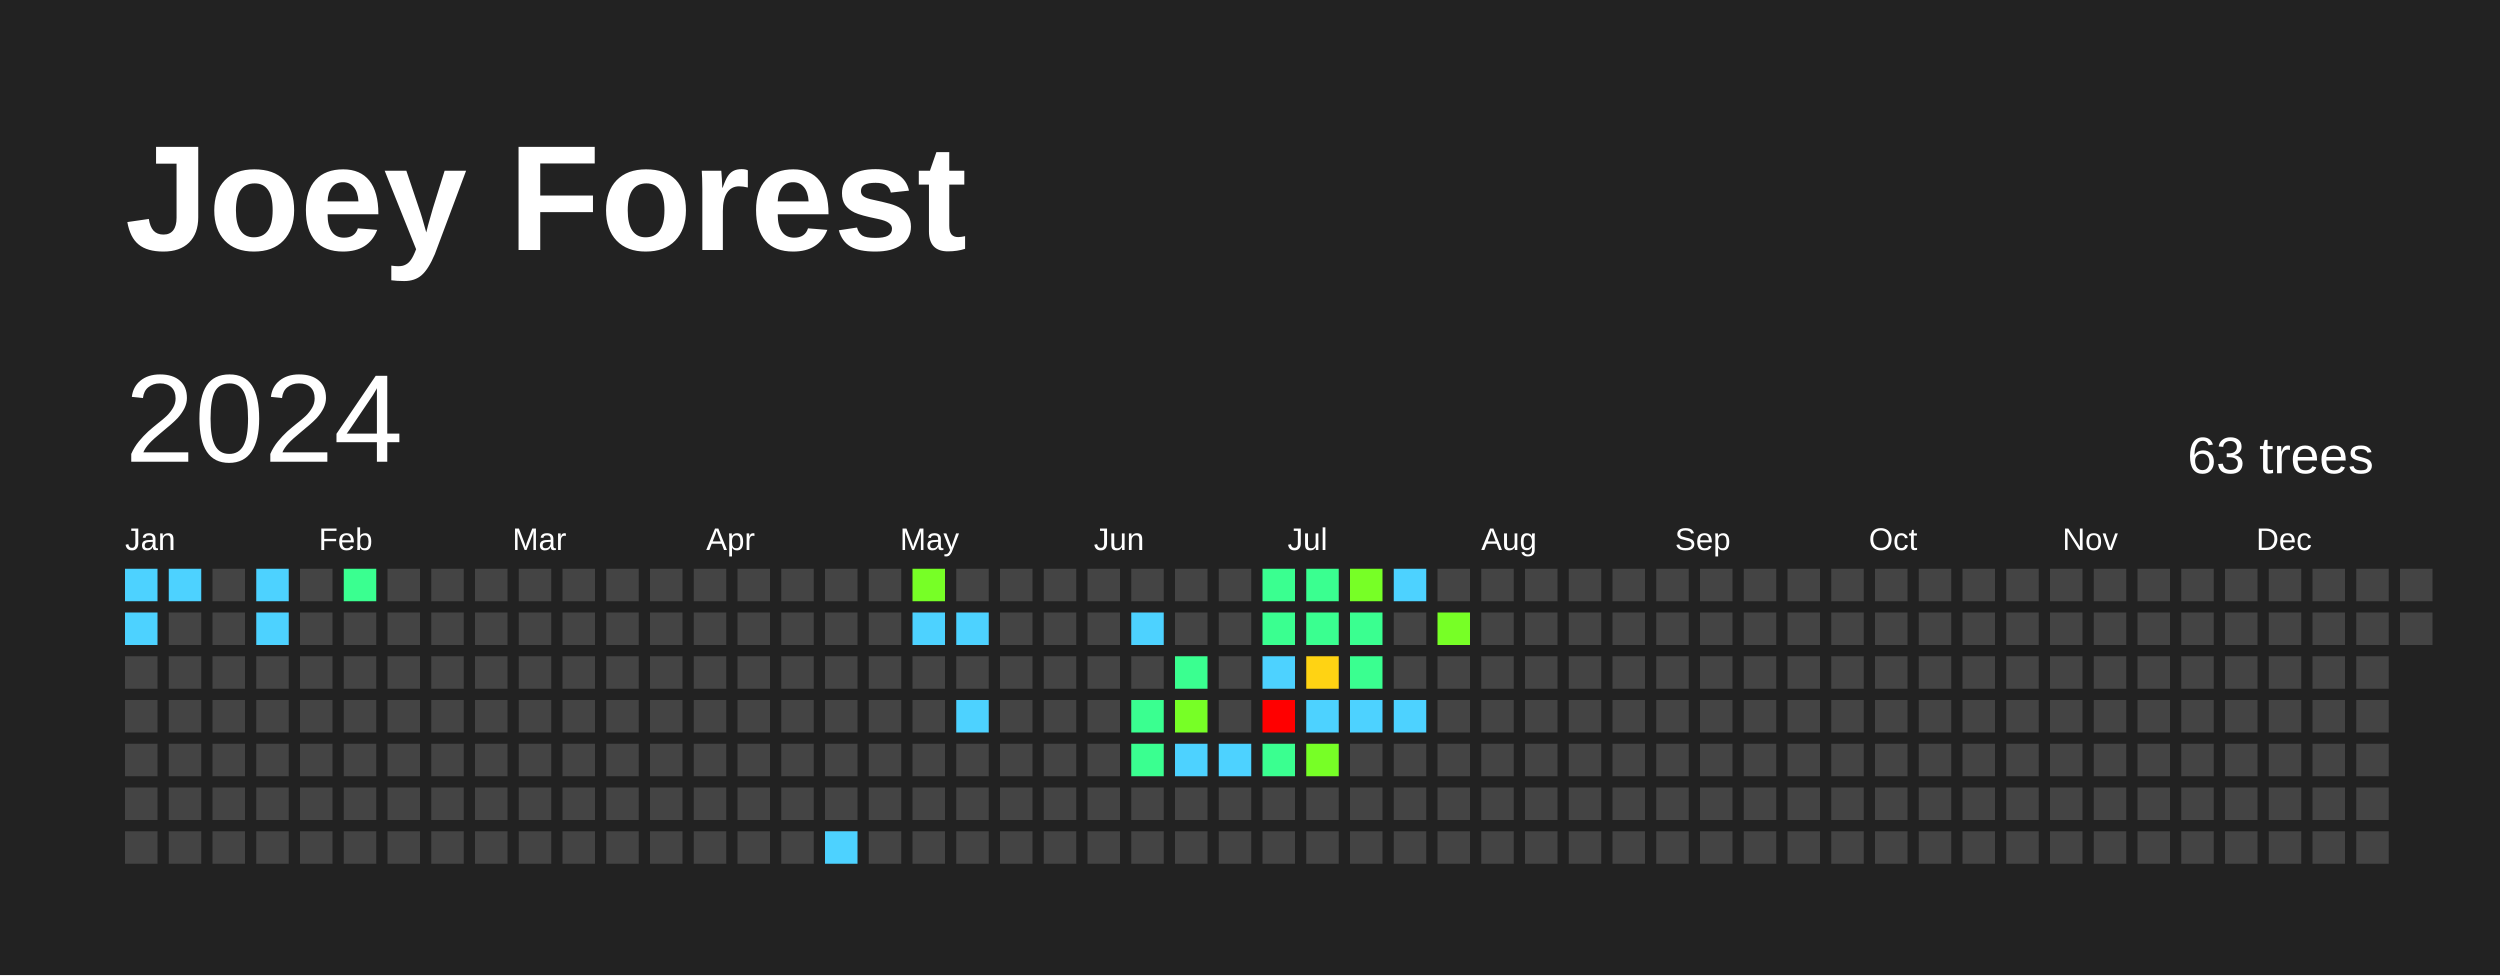
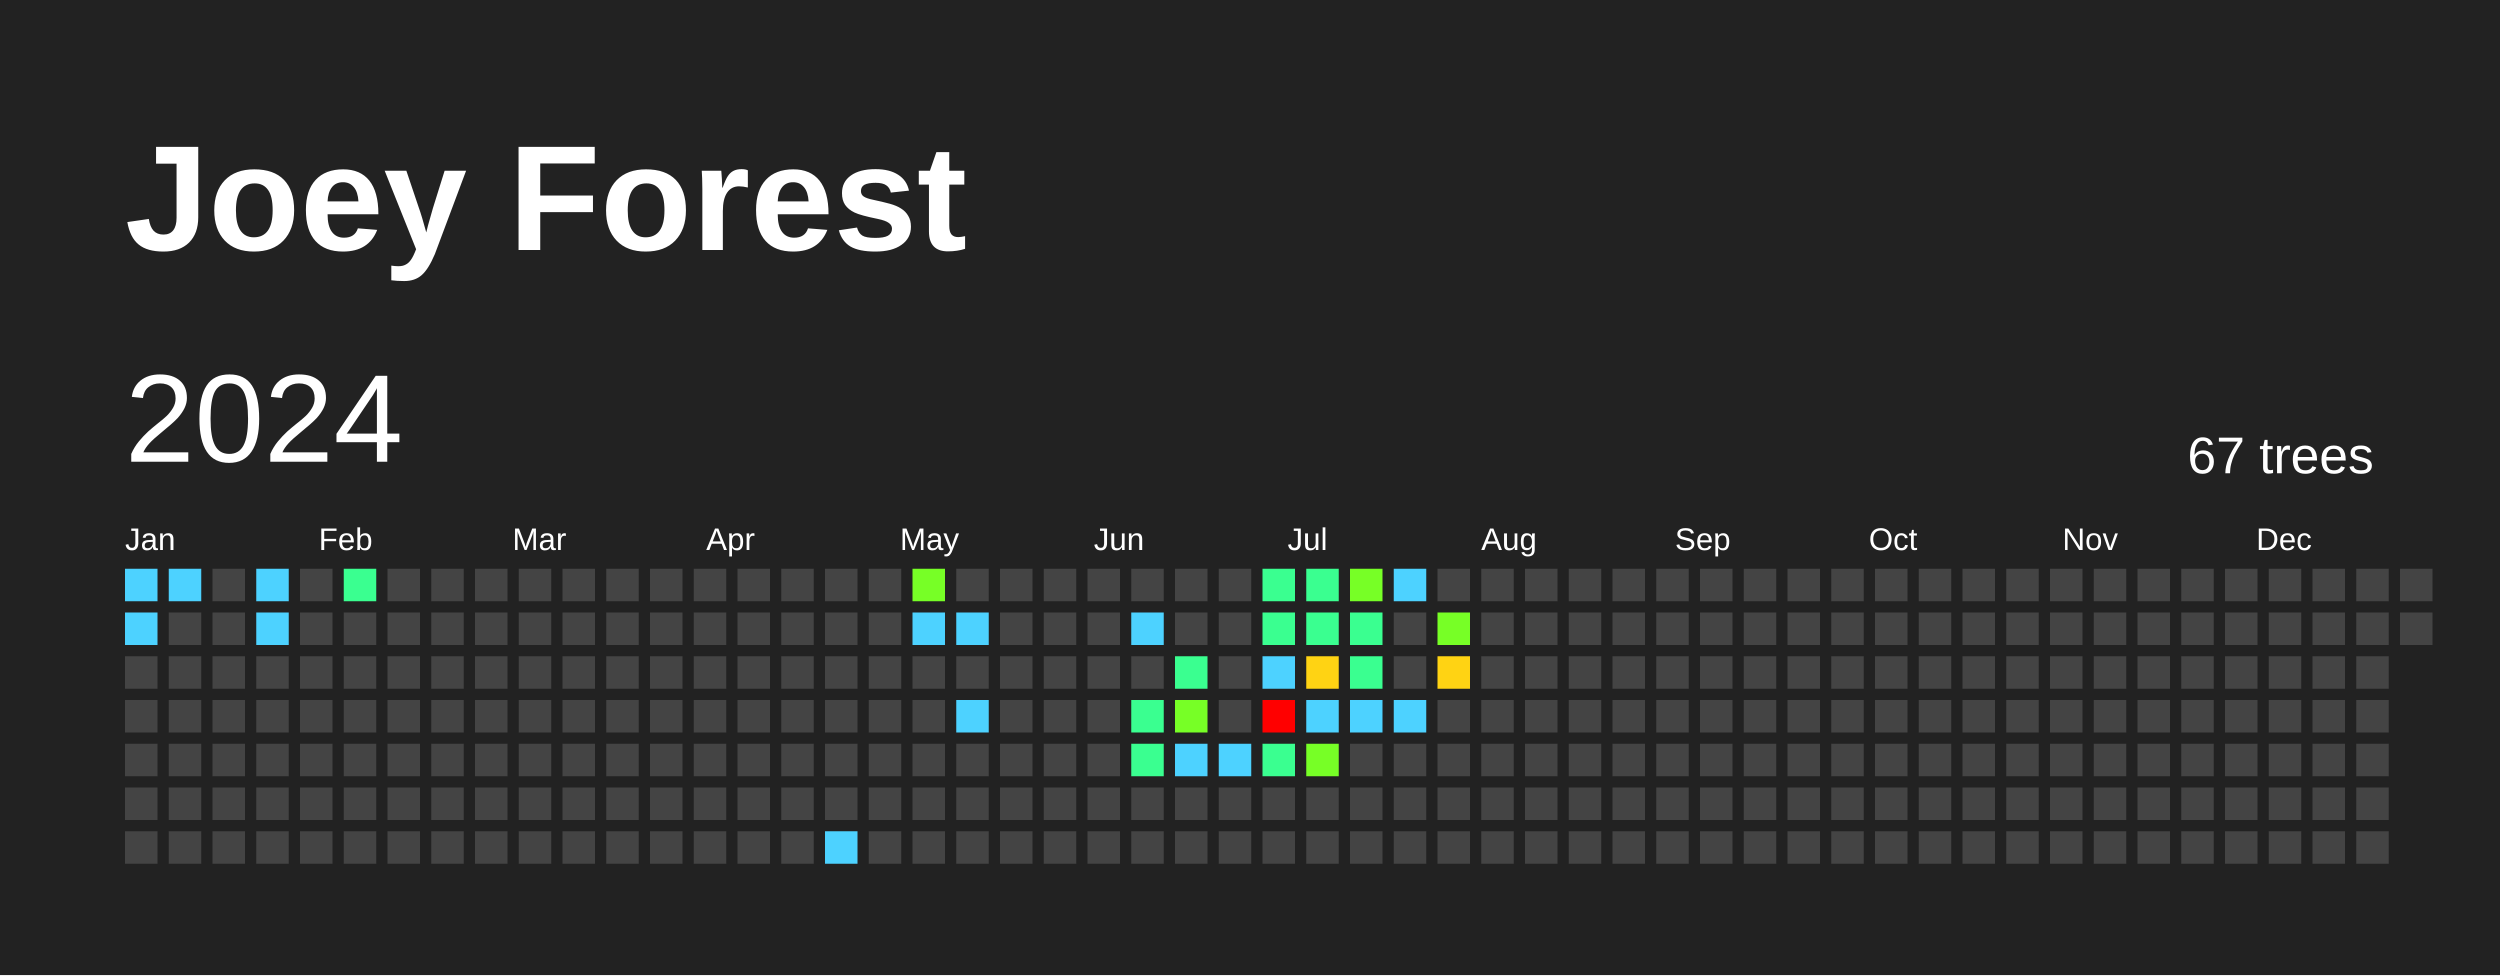
<svg xmlns="http://www.w3.org/2000/svg" baseProfile="full" height="78mm" version="1.1" viewBox="0,0,200,78" width="200mm">
  <defs />
  <rect fill="#222222" height="78" width="200" x="0" y="0" />
  <text fill="#FFFFFF" style="font-size:12px; font-family:Arial; font-weight:bold;" x="10" y="20">Joey Forest</text>
  <text dominant-baseline="hanging" fill="#FFFFFF" style="font-size:10.0px; font-family:Arial;" x="10" y="30">2024</text>
-   <text dominant-baseline="hanging" fill="#FFFFFF" style="font-size:4.125px; font-family:Arial;" x="175" y="35">63 trees</text>
+   <text dominant-baseline="hanging" fill="#FFFFFF" style="font-size:4.125px; font-family:Arial;" x="175" y="35">67 trees</text>
  <text fill="#FFFFFF" style="font-size:2.5px; font-family:Arial" x="10.0" y="44">Jan</text>
  <text fill="#FFFFFF" style="font-size:2.5px; font-family:Arial" x="25.5" y="44">Feb</text>
  <text fill="#FFFFFF" style="font-size:2.5px; font-family:Arial" x="41.0" y="44">Mar</text>
  <text fill="#FFFFFF" style="font-size:2.5px; font-family:Arial" x="56.5" y="44">Apr</text>
  <text fill="#FFFFFF" style="font-size:2.5px; font-family:Arial" x="72.0" y="44">May</text>
  <text fill="#FFFFFF" style="font-size:2.5px; font-family:Arial" x="87.5" y="44">Jun</text>
  <text fill="#FFFFFF" style="font-size:2.5px; font-family:Arial" x="103.0" y="44">Jul</text>
  <text fill="#FFFFFF" style="font-size:2.5px; font-family:Arial" x="118.5" y="44">Aug</text>
  <text fill="#FFFFFF" style="font-size:2.5px; font-family:Arial" x="134.0" y="44">Sep</text>
  <text fill="#FFFFFF" style="font-size:2.5px; font-family:Arial" x="149.5" y="44">Oct</text>
  <text fill="#FFFFFF" style="font-size:2.5px; font-family:Arial" x="165.0" y="44">Nov</text>
  <text fill="#FFFFFF" style="font-size:2.5px; font-family:Arial" x="180.5" y="44">Dec</text>
  <rect fill="#4dd2ff" height="2.6" width="2.6" x="10.0" y="45.5" />
  <rect fill="#4dd2ff" height="2.6" width="2.6" x="10.0" y="49.0" />
  <rect fill="#444444" height="2.6" width="2.6" x="10.0" y="52.5" />
  <rect fill="#444444" height="2.6" width="2.6" x="10.0" y="56.0" />
  <rect fill="#444444" height="2.6" width="2.6" x="10.0" y="59.5" />
  <rect fill="#444444" height="2.6" width="2.6" x="10.0" y="63.0" />
  <rect fill="#444444" height="2.6" width="2.6" x="10.0" y="66.5" />
  <rect fill="#4dd2ff" height="2.6" width="2.6" x="13.5" y="45.5" />
  <rect fill="#444444" height="2.6" width="2.6" x="13.5" y="49.0" />
  <rect fill="#444444" height="2.6" width="2.6" x="13.5" y="52.5" />
  <rect fill="#444444" height="2.6" width="2.6" x="13.5" y="56.0" />
  <rect fill="#444444" height="2.6" width="2.6" x="13.5" y="59.5" />
  <rect fill="#444444" height="2.6" width="2.6" x="13.5" y="63.0" />
  <rect fill="#444444" height="2.6" width="2.6" x="13.5" y="66.5" />
  <rect fill="#444444" height="2.6" width="2.6" x="17.0" y="45.5" />
  <rect fill="#444444" height="2.6" width="2.6" x="17.0" y="49.0" />
  <rect fill="#444444" height="2.6" width="2.6" x="17.0" y="52.5" />
  <rect fill="#444444" height="2.6" width="2.6" x="17.0" y="56.0" />
  <rect fill="#444444" height="2.6" width="2.6" x="17.0" y="59.5" />
  <rect fill="#444444" height="2.6" width="2.6" x="17.0" y="63.0" />
  <rect fill="#444444" height="2.6" width="2.6" x="17.0" y="66.5" />
  <rect fill="#4dd2ff" height="2.6" width="2.6" x="20.5" y="45.5" />
  <rect fill="#4dd2ff" height="2.6" width="2.6" x="20.5" y="49.0" />
  <rect fill="#444444" height="2.6" width="2.6" x="20.5" y="52.5" />
  <rect fill="#444444" height="2.6" width="2.6" x="20.5" y="56.0" />
  <rect fill="#444444" height="2.6" width="2.6" x="20.5" y="59.5" />
  <rect fill="#444444" height="2.6" width="2.6" x="20.5" y="63.0" />
  <rect fill="#444444" height="2.6" width="2.6" x="20.5" y="66.5" />
  <rect fill="#444444" height="2.6" width="2.6" x="24.0" y="45.5" />
  <rect fill="#444444" height="2.6" width="2.6" x="24.0" y="49.0" />
  <rect fill="#444444" height="2.6" width="2.6" x="24.0" y="52.5" />
  <rect fill="#444444" height="2.6" width="2.6" x="24.0" y="56.0" />
  <rect fill="#444444" height="2.6" width="2.6" x="24.0" y="59.5" />
  <rect fill="#444444" height="2.6" width="2.6" x="24.0" y="63.0" />
  <rect fill="#444444" height="2.6" width="2.6" x="24.0" y="66.5" />
  <rect fill="#3aff90" height="2.6" width="2.6" x="27.5" y="45.5" />
  <rect fill="#444444" height="2.6" width="2.6" x="27.5" y="49.0" />
  <rect fill="#444444" height="2.6" width="2.6" x="27.5" y="52.5" />
  <rect fill="#444444" height="2.6" width="2.6" x="27.5" y="56.0" />
  <rect fill="#444444" height="2.6" width="2.6" x="27.5" y="59.5" />
  <rect fill="#444444" height="2.6" width="2.6" x="27.5" y="63.0" />
  <rect fill="#444444" height="2.6" width="2.6" x="27.5" y="66.5" />
  <rect fill="#444444" height="2.6" width="2.6" x="31.0" y="45.5" />
  <rect fill="#444444" height="2.6" width="2.6" x="31.0" y="49.0" />
  <rect fill="#444444" height="2.6" width="2.6" x="31.0" y="52.5" />
  <rect fill="#444444" height="2.6" width="2.6" x="31.0" y="56.0" />
  <rect fill="#444444" height="2.6" width="2.6" x="31.0" y="59.5" />
  <rect fill="#444444" height="2.6" width="2.6" x="31.0" y="63.0" />
  <rect fill="#444444" height="2.6" width="2.6" x="31.0" y="66.5" />
  <rect fill="#444444" height="2.6" width="2.6" x="34.5" y="45.5" />
  <rect fill="#444444" height="2.6" width="2.6" x="34.5" y="49.0" />
  <rect fill="#444444" height="2.6" width="2.6" x="34.5" y="52.5" />
  <rect fill="#444444" height="2.6" width="2.6" x="34.5" y="56.0" />
  <rect fill="#444444" height="2.6" width="2.6" x="34.5" y="59.5" />
  <rect fill="#444444" height="2.6" width="2.6" x="34.5" y="63.0" />
  <rect fill="#444444" height="2.6" width="2.6" x="34.5" y="66.5" />
  <rect fill="#444444" height="2.6" width="2.6" x="38.0" y="45.5" />
  <rect fill="#444444" height="2.6" width="2.6" x="38.0" y="49.0" />
  <rect fill="#444444" height="2.6" width="2.6" x="38.0" y="52.5" />
  <rect fill="#444444" height="2.6" width="2.6" x="38.0" y="56.0" />
  <rect fill="#444444" height="2.6" width="2.6" x="38.0" y="59.5" />
  <rect fill="#444444" height="2.6" width="2.6" x="38.0" y="63.0" />
  <rect fill="#444444" height="2.6" width="2.6" x="38.0" y="66.5" />
  <rect fill="#444444" height="2.6" width="2.6" x="41.5" y="45.5" />
  <rect fill="#444444" height="2.6" width="2.6" x="41.5" y="49.0" />
  <rect fill="#444444" height="2.6" width="2.6" x="41.5" y="52.5" />
  <rect fill="#444444" height="2.6" width="2.6" x="41.5" y="56.0" />
  <rect fill="#444444" height="2.6" width="2.6" x="41.5" y="59.5" />
  <rect fill="#444444" height="2.6" width="2.6" x="41.5" y="63.0" />
  <rect fill="#444444" height="2.6" width="2.6" x="41.5" y="66.5" />
  <rect fill="#444444" height="2.6" width="2.6" x="45.0" y="45.5" />
  <rect fill="#444444" height="2.6" width="2.6" x="45.0" y="49.0" />
  <rect fill="#444444" height="2.6" width="2.6" x="45.0" y="52.5" />
  <rect fill="#444444" height="2.6" width="2.6" x="45.0" y="56.0" />
  <rect fill="#444444" height="2.6" width="2.6" x="45.0" y="59.5" />
  <rect fill="#444444" height="2.6" width="2.6" x="45.0" y="63.0" />
  <rect fill="#444444" height="2.6" width="2.6" x="45.0" y="66.5" />
  <rect fill="#444444" height="2.6" width="2.6" x="48.5" y="45.5" />
  <rect fill="#444444" height="2.6" width="2.6" x="48.5" y="49.0" />
  <rect fill="#444444" height="2.6" width="2.6" x="48.5" y="52.5" />
  <rect fill="#444444" height="2.6" width="2.6" x="48.5" y="56.0" />
  <rect fill="#444444" height="2.6" width="2.6" x="48.5" y="59.5" />
  <rect fill="#444444" height="2.6" width="2.6" x="48.5" y="63.0" />
  <rect fill="#444444" height="2.6" width="2.6" x="48.5" y="66.5" />
  <rect fill="#444444" height="2.6" width="2.6" x="52.0" y="45.5" />
  <rect fill="#444444" height="2.6" width="2.6" x="52.0" y="49.0" />
  <rect fill="#444444" height="2.6" width="2.6" x="52.0" y="52.5" />
  <rect fill="#444444" height="2.6" width="2.6" x="52.0" y="56.0" />
  <rect fill="#444444" height="2.6" width="2.6" x="52.0" y="59.5" />
  <rect fill="#444444" height="2.6" width="2.6" x="52.0" y="63.0" />
  <rect fill="#444444" height="2.6" width="2.6" x="52.0" y="66.5" />
  <rect fill="#444444" height="2.6" width="2.6" x="55.5" y="45.5" />
  <rect fill="#444444" height="2.6" width="2.6" x="55.5" y="49.0" />
  <rect fill="#444444" height="2.6" width="2.6" x="55.5" y="52.5" />
  <rect fill="#444444" height="2.6" width="2.6" x="55.5" y="56.0" />
  <rect fill="#444444" height="2.6" width="2.6" x="55.5" y="59.5" />
  <rect fill="#444444" height="2.6" width="2.6" x="55.5" y="63.0" />
  <rect fill="#444444" height="2.6" width="2.6" x="55.5" y="66.5" />
  <rect fill="#444444" height="2.6" width="2.6" x="59.0" y="45.5" />
  <rect fill="#444444" height="2.6" width="2.6" x="59.0" y="49.0" />
  <rect fill="#444444" height="2.6" width="2.6" x="59.0" y="52.5" />
  <rect fill="#444444" height="2.6" width="2.6" x="59.0" y="56.0" />
  <rect fill="#444444" height="2.6" width="2.6" x="59.0" y="59.5" />
  <rect fill="#444444" height="2.6" width="2.6" x="59.0" y="63.0" />
  <rect fill="#444444" height="2.6" width="2.6" x="59.0" y="66.5" />
  <rect fill="#444444" height="2.6" width="2.6" x="62.5" y="45.5" />
  <rect fill="#444444" height="2.6" width="2.6" x="62.5" y="49.0" />
  <rect fill="#444444" height="2.6" width="2.6" x="62.5" y="52.5" />
  <rect fill="#444444" height="2.6" width="2.6" x="62.5" y="56.0" />
  <rect fill="#444444" height="2.6" width="2.6" x="62.5" y="59.5" />
  <rect fill="#444444" height="2.6" width="2.6" x="62.5" y="63.0" />
  <rect fill="#444444" height="2.6" width="2.6" x="62.5" y="66.5" />
  <rect fill="#444444" height="2.6" width="2.6" x="66.0" y="45.5" />
  <rect fill="#444444" height="2.6" width="2.6" x="66.0" y="49.0" />
  <rect fill="#444444" height="2.6" width="2.6" x="66.0" y="52.5" />
  <rect fill="#444444" height="2.6" width="2.6" x="66.0" y="56.0" />
  <rect fill="#444444" height="2.6" width="2.6" x="66.0" y="59.5" />
  <rect fill="#444444" height="2.6" width="2.6" x="66.0" y="63.0" />
  <rect fill="#4dd2ff" height="2.6" width="2.6" x="66.0" y="66.5" />
  <rect fill="#444444" height="2.6" width="2.6" x="69.5" y="45.5" />
  <rect fill="#444444" height="2.6" width="2.6" x="69.5" y="49.0" />
  <rect fill="#444444" height="2.6" width="2.6" x="69.5" y="52.5" />
  <rect fill="#444444" height="2.6" width="2.6" x="69.5" y="56.0" />
  <rect fill="#444444" height="2.6" width="2.6" x="69.5" y="59.5" />
  <rect fill="#444444" height="2.6" width="2.6" x="69.5" y="63.0" />
  <rect fill="#444444" height="2.6" width="2.6" x="69.5" y="66.5" />
  <rect fill="#77ff26" height="2.6" width="2.6" x="73.0" y="45.5" />
  <rect fill="#4dd2ff" height="2.6" width="2.6" x="73.0" y="49.0" />
  <rect fill="#444444" height="2.6" width="2.6" x="73.0" y="52.5" />
  <rect fill="#444444" height="2.6" width="2.6" x="73.0" y="56.0" />
  <rect fill="#444444" height="2.6" width="2.6" x="73.0" y="59.5" />
  <rect fill="#444444" height="2.6" width="2.6" x="73.0" y="63.0" />
  <rect fill="#444444" height="2.6" width="2.6" x="73.0" y="66.5" />
  <rect fill="#444444" height="2.6" width="2.6" x="76.5" y="45.5" />
  <rect fill="#4dd2ff" height="2.6" width="2.6" x="76.5" y="49.0" />
  <rect fill="#444444" height="2.6" width="2.6" x="76.5" y="52.5" />
  <rect fill="#4dd2ff" height="2.6" width="2.6" x="76.5" y="56.0" />
  <rect fill="#444444" height="2.6" width="2.6" x="76.5" y="59.5" />
  <rect fill="#444444" height="2.6" width="2.6" x="76.5" y="63.0" />
  <rect fill="#444444" height="2.6" width="2.6" x="76.5" y="66.5" />
  <rect fill="#444444" height="2.6" width="2.6" x="80.0" y="45.5" />
  <rect fill="#444444" height="2.6" width="2.6" x="80.0" y="49.0" />
  <rect fill="#444444" height="2.6" width="2.6" x="80.0" y="52.5" />
  <rect fill="#444444" height="2.6" width="2.6" x="80.0" y="56.0" />
  <rect fill="#444444" height="2.6" width="2.6" x="80.0" y="59.5" />
  <rect fill="#444444" height="2.6" width="2.6" x="80.0" y="63.0" />
  <rect fill="#444444" height="2.6" width="2.6" x="80.0" y="66.5" />
  <rect fill="#444444" height="2.6" width="2.6" x="83.5" y="45.5" />
  <rect fill="#444444" height="2.6" width="2.6" x="83.5" y="49.0" />
  <rect fill="#444444" height="2.6" width="2.6" x="83.5" y="52.5" />
  <rect fill="#444444" height="2.6" width="2.6" x="83.5" y="56.0" />
  <rect fill="#444444" height="2.6" width="2.6" x="83.5" y="59.5" />
  <rect fill="#444444" height="2.6" width="2.6" x="83.5" y="63.0" />
  <rect fill="#444444" height="2.6" width="2.6" x="83.5" y="66.5" />
  <rect fill="#444444" height="2.6" width="2.6" x="87.0" y="45.5" />
  <rect fill="#444444" height="2.6" width="2.6" x="87.0" y="49.0" />
  <rect fill="#444444" height="2.6" width="2.6" x="87.0" y="52.5" />
  <rect fill="#444444" height="2.6" width="2.6" x="87.0" y="56.0" />
  <rect fill="#444444" height="2.6" width="2.6" x="87.0" y="59.5" />
  <rect fill="#444444" height="2.6" width="2.6" x="87.0" y="63.0" />
  <rect fill="#444444" height="2.6" width="2.6" x="87.0" y="66.5" />
  <rect fill="#444444" height="2.6" width="2.6" x="90.5" y="45.5" />
  <rect fill="#4dd2ff" height="2.6" width="2.6" x="90.5" y="49.0" />
  <rect fill="#444444" height="2.6" width="2.6" x="90.5" y="52.5" />
  <rect fill="#3aff90" height="2.6" width="2.6" x="90.5" y="56.0" />
  <rect fill="#3aff90" height="2.6" width="2.6" x="90.5" y="59.5" />
  <rect fill="#444444" height="2.6" width="2.6" x="90.5" y="63.0" />
  <rect fill="#444444" height="2.6" width="2.6" x="90.5" y="66.5" />
  <rect fill="#444444" height="2.6" width="2.6" x="94.0" y="45.5" />
  <rect fill="#444444" height="2.6" width="2.6" x="94.0" y="49.0" />
  <rect fill="#3aff90" height="2.6" width="2.6" x="94.0" y="52.5" />
  <rect fill="#77ff26" height="2.6" width="2.6" x="94.0" y="56.0" />
  <rect fill="#4dd2ff" height="2.6" width="2.6" x="94.0" y="59.5" />
  <rect fill="#444444" height="2.6" width="2.6" x="94.0" y="63.0" />
  <rect fill="#444444" height="2.6" width="2.6" x="94.0" y="66.5" />
  <rect fill="#444444" height="2.6" width="2.6" x="97.5" y="45.5" />
  <rect fill="#444444" height="2.6" width="2.6" x="97.5" y="49.0" />
  <rect fill="#444444" height="2.6" width="2.6" x="97.5" y="52.5" />
  <rect fill="#444444" height="2.6" width="2.6" x="97.5" y="56.0" />
  <rect fill="#4dd2ff" height="2.6" width="2.6" x="97.5" y="59.5" />
  <rect fill="#444444" height="2.6" width="2.6" x="97.5" y="63.0" />
  <rect fill="#444444" height="2.6" width="2.6" x="97.5" y="66.5" />
  <rect fill="#3aff90" height="2.6" width="2.6" x="101.0" y="45.5" />
  <rect fill="#3aff90" height="2.6" width="2.6" x="101.0" y="49.0" />
  <rect fill="#4dd2ff" height="2.6" width="2.6" x="101.0" y="52.5" />
  <rect fill="red" height="2.6" width="2.6" x="101.0" y="56.0" />
  <rect fill="#3aff90" height="2.6" width="2.6" x="101.0" y="59.5" />
  <rect fill="#444444" height="2.6" width="2.6" x="101.0" y="63.0" />
  <rect fill="#444444" height="2.6" width="2.6" x="101.0" y="66.5" />
  <rect fill="#3aff90" height="2.6" width="2.6" x="104.5" y="45.5" />
  <rect fill="#3aff90" height="2.6" width="2.6" x="104.5" y="49.0" />
  <rect fill="#ffd313" height="2.6" width="2.6" x="104.5" y="52.5" />
  <rect fill="#4dd2ff" height="2.6" width="2.6" x="104.5" y="56.0" />
  <rect fill="#77ff26" height="2.6" width="2.6" x="104.5" y="59.5" />
  <rect fill="#444444" height="2.6" width="2.6" x="104.5" y="63.0" />
  <rect fill="#444444" height="2.6" width="2.6" x="104.5" y="66.5" />
  <rect fill="#77ff26" height="2.6" width="2.6" x="108.0" y="45.5" />
  <rect fill="#3aff90" height="2.6" width="2.6" x="108.0" y="49.0" />
  <rect fill="#3aff90" height="2.6" width="2.6" x="108.0" y="52.5" />
  <rect fill="#4dd2ff" height="2.6" width="2.6" x="108.0" y="56.0" />
  <rect fill="#444444" height="2.6" width="2.6" x="108.0" y="59.5" />
  <rect fill="#444444" height="2.6" width="2.6" x="108.0" y="63.0" />
  <rect fill="#444444" height="2.6" width="2.6" x="108.0" y="66.5" />
  <rect fill="#4dd2ff" height="2.6" width="2.6" x="111.5" y="45.5" />
  <rect fill="#444444" height="2.6" width="2.6" x="111.5" y="49.0" />
  <rect fill="#444444" height="2.6" width="2.6" x="111.5" y="52.5" />
  <rect fill="#4dd2ff" height="2.6" width="2.6" x="111.5" y="56.0" />
  <rect fill="#444444" height="2.6" width="2.6" x="111.5" y="59.5" />
  <rect fill="#444444" height="2.6" width="2.6" x="111.5" y="63.0" />
  <rect fill="#444444" height="2.6" width="2.6" x="111.5" y="66.5" />
  <rect fill="#444444" height="2.6" width="2.6" x="115.0" y="45.5" />
  <rect fill="#77ff26" height="2.6" width="2.6" x="115.0" y="49.0" />
-   <rect fill="#444444" height="2.6" width="2.6" x="115.0" y="52.5" />
+   <rect fill="#ffd313" height="2.6" width="2.6" x="115.0" y="52.5" />
  <rect fill="#444444" height="2.6" width="2.6" x="115.0" y="56.0" />
  <rect fill="#444444" height="2.6" width="2.6" x="115.0" y="59.5" />
  <rect fill="#444444" height="2.6" width="2.6" x="115.0" y="63.0" />
  <rect fill="#444444" height="2.6" width="2.6" x="115.0" y="66.5" />
  <rect fill="#444444" height="2.6" width="2.6" x="118.5" y="45.5" />
  <rect fill="#444444" height="2.6" width="2.6" x="118.5" y="49.0" />
  <rect fill="#444444" height="2.6" width="2.6" x="118.5" y="52.5" />
  <rect fill="#444444" height="2.6" width="2.6" x="118.5" y="56.0" />
  <rect fill="#444444" height="2.6" width="2.6" x="118.5" y="59.5" />
  <rect fill="#444444" height="2.6" width="2.6" x="118.5" y="63.0" />
  <rect fill="#444444" height="2.6" width="2.6" x="118.5" y="66.5" />
  <rect fill="#444444" height="2.6" width="2.6" x="122.0" y="45.5" />
  <rect fill="#444444" height="2.6" width="2.6" x="122.0" y="49.0" />
  <rect fill="#444444" height="2.6" width="2.6" x="122.0" y="52.5" />
  <rect fill="#444444" height="2.6" width="2.6" x="122.0" y="56.0" />
  <rect fill="#444444" height="2.6" width="2.6" x="122.0" y="59.5" />
  <rect fill="#444444" height="2.6" width="2.6" x="122.0" y="63.0" />
  <rect fill="#444444" height="2.6" width="2.6" x="122.0" y="66.5" />
  <rect fill="#444444" height="2.6" width="2.6" x="125.5" y="45.5" />
  <rect fill="#444444" height="2.6" width="2.6" x="125.5" y="49.0" />
  <rect fill="#444444" height="2.6" width="2.6" x="125.5" y="52.5" />
  <rect fill="#444444" height="2.6" width="2.6" x="125.5" y="56.0" />
  <rect fill="#444444" height="2.6" width="2.6" x="125.5" y="59.5" />
  <rect fill="#444444" height="2.6" width="2.6" x="125.5" y="63.0" />
  <rect fill="#444444" height="2.6" width="2.6" x="125.5" y="66.5" />
  <rect fill="#444444" height="2.6" width="2.6" x="129.0" y="45.5" />
  <rect fill="#444444" height="2.6" width="2.6" x="129.0" y="49.0" />
  <rect fill="#444444" height="2.6" width="2.6" x="129.0" y="52.5" />
  <rect fill="#444444" height="2.6" width="2.6" x="129.0" y="56.0" />
  <rect fill="#444444" height="2.6" width="2.6" x="129.0" y="59.5" />
  <rect fill="#444444" height="2.6" width="2.6" x="129.0" y="63.0" />
  <rect fill="#444444" height="2.6" width="2.6" x="129.0" y="66.5" />
  <rect fill="#444444" height="2.6" width="2.6" x="132.5" y="45.5" />
  <rect fill="#444444" height="2.6" width="2.6" x="132.5" y="49.0" />
  <rect fill="#444444" height="2.6" width="2.6" x="132.5" y="52.5" />
  <rect fill="#444444" height="2.6" width="2.6" x="132.5" y="56.0" />
  <rect fill="#444444" height="2.6" width="2.6" x="132.5" y="59.5" />
  <rect fill="#444444" height="2.6" width="2.6" x="132.5" y="63.0" />
  <rect fill="#444444" height="2.6" width="2.6" x="132.5" y="66.5" />
  <rect fill="#444444" height="2.6" width="2.6" x="136.0" y="45.5" />
  <rect fill="#444444" height="2.6" width="2.6" x="136.0" y="49.0" />
  <rect fill="#444444" height="2.6" width="2.6" x="136.0" y="52.5" />
  <rect fill="#444444" height="2.6" width="2.6" x="136.0" y="56.0" />
  <rect fill="#444444" height="2.6" width="2.6" x="136.0" y="59.5" />
  <rect fill="#444444" height="2.6" width="2.6" x="136.0" y="63.0" />
  <rect fill="#444444" height="2.6" width="2.6" x="136.0" y="66.5" />
  <rect fill="#444444" height="2.6" width="2.6" x="139.5" y="45.5" />
  <rect fill="#444444" height="2.6" width="2.6" x="139.5" y="49.0" />
  <rect fill="#444444" height="2.6" width="2.6" x="139.5" y="52.5" />
  <rect fill="#444444" height="2.6" width="2.6" x="139.5" y="56.0" />
  <rect fill="#444444" height="2.6" width="2.6" x="139.5" y="59.5" />
  <rect fill="#444444" height="2.6" width="2.6" x="139.5" y="63.0" />
  <rect fill="#444444" height="2.6" width="2.6" x="139.5" y="66.5" />
  <rect fill="#444444" height="2.6" width="2.6" x="143.0" y="45.5" />
  <rect fill="#444444" height="2.6" width="2.6" x="143.0" y="49.0" />
  <rect fill="#444444" height="2.6" width="2.6" x="143.0" y="52.5" />
  <rect fill="#444444" height="2.6" width="2.6" x="143.0" y="56.0" />
  <rect fill="#444444" height="2.6" width="2.6" x="143.0" y="59.5" />
  <rect fill="#444444" height="2.6" width="2.6" x="143.0" y="63.0" />
  <rect fill="#444444" height="2.6" width="2.6" x="143.0" y="66.5" />
  <rect fill="#444444" height="2.6" width="2.6" x="146.5" y="45.5" />
  <rect fill="#444444" height="2.6" width="2.6" x="146.5" y="49.0" />
  <rect fill="#444444" height="2.6" width="2.6" x="146.5" y="52.5" />
  <rect fill="#444444" height="2.6" width="2.6" x="146.5" y="56.0" />
  <rect fill="#444444" height="2.6" width="2.6" x="146.5" y="59.5" />
  <rect fill="#444444" height="2.6" width="2.6" x="146.5" y="63.0" />
  <rect fill="#444444" height="2.6" width="2.6" x="146.5" y="66.5" />
  <rect fill="#444444" height="2.6" width="2.6" x="150.0" y="45.5" />
  <rect fill="#444444" height="2.6" width="2.6" x="150.0" y="49.0" />
  <rect fill="#444444" height="2.6" width="2.6" x="150.0" y="52.5" />
  <rect fill="#444444" height="2.6" width="2.6" x="150.0" y="56.0" />
  <rect fill="#444444" height="2.6" width="2.6" x="150.0" y="59.5" />
  <rect fill="#444444" height="2.6" width="2.6" x="150.0" y="63.0" />
  <rect fill="#444444" height="2.6" width="2.6" x="150.0" y="66.5" />
  <rect fill="#444444" height="2.6" width="2.6" x="153.5" y="45.5" />
  <rect fill="#444444" height="2.6" width="2.6" x="153.5" y="49.0" />
  <rect fill="#444444" height="2.6" width="2.6" x="153.5" y="52.5" />
  <rect fill="#444444" height="2.6" width="2.6" x="153.5" y="56.0" />
  <rect fill="#444444" height="2.6" width="2.6" x="153.5" y="59.5" />
  <rect fill="#444444" height="2.6" width="2.6" x="153.5" y="63.0" />
  <rect fill="#444444" height="2.6" width="2.6" x="153.5" y="66.5" />
  <rect fill="#444444" height="2.6" width="2.6" x="157.0" y="45.5" />
  <rect fill="#444444" height="2.6" width="2.6" x="157.0" y="49.0" />
  <rect fill="#444444" height="2.6" width="2.6" x="157.0" y="52.5" />
  <rect fill="#444444" height="2.6" width="2.6" x="157.0" y="56.0" />
  <rect fill="#444444" height="2.6" width="2.6" x="157.0" y="59.5" />
  <rect fill="#444444" height="2.6" width="2.6" x="157.0" y="63.0" />
  <rect fill="#444444" height="2.6" width="2.6" x="157.0" y="66.5" />
  <rect fill="#444444" height="2.6" width="2.6" x="160.5" y="45.5" />
  <rect fill="#444444" height="2.6" width="2.6" x="160.5" y="49.0" />
  <rect fill="#444444" height="2.6" width="2.6" x="160.5" y="52.5" />
  <rect fill="#444444" height="2.6" width="2.6" x="160.5" y="56.0" />
  <rect fill="#444444" height="2.6" width="2.6" x="160.5" y="59.5" />
  <rect fill="#444444" height="2.6" width="2.6" x="160.5" y="63.0" />
  <rect fill="#444444" height="2.6" width="2.6" x="160.5" y="66.5" />
  <rect fill="#444444" height="2.6" width="2.6" x="164.0" y="45.5" />
  <rect fill="#444444" height="2.6" width="2.6" x="164.0" y="49.0" />
  <rect fill="#444444" height="2.6" width="2.6" x="164.0" y="52.5" />
  <rect fill="#444444" height="2.6" width="2.6" x="164.0" y="56.0" />
  <rect fill="#444444" height="2.6" width="2.6" x="164.0" y="59.5" />
  <rect fill="#444444" height="2.6" width="2.6" x="164.0" y="63.0" />
  <rect fill="#444444" height="2.6" width="2.6" x="164.0" y="66.5" />
  <rect fill="#444444" height="2.6" width="2.6" x="167.5" y="45.5" />
  <rect fill="#444444" height="2.6" width="2.6" x="167.5" y="49.0" />
  <rect fill="#444444" height="2.6" width="2.6" x="167.5" y="52.5" />
  <rect fill="#444444" height="2.6" width="2.6" x="167.5" y="56.0" />
  <rect fill="#444444" height="2.6" width="2.6" x="167.5" y="59.5" />
  <rect fill="#444444" height="2.6" width="2.6" x="167.5" y="63.0" />
  <rect fill="#444444" height="2.6" width="2.6" x="167.5" y="66.5" />
  <rect fill="#444444" height="2.6" width="2.6" x="171.0" y="45.5" />
  <rect fill="#444444" height="2.6" width="2.6" x="171.0" y="49.0" />
  <rect fill="#444444" height="2.6" width="2.6" x="171.0" y="52.5" />
  <rect fill="#444444" height="2.6" width="2.6" x="171.0" y="56.0" />
  <rect fill="#444444" height="2.6" width="2.6" x="171.0" y="59.5" />
  <rect fill="#444444" height="2.6" width="2.6" x="171.0" y="63.0" />
  <rect fill="#444444" height="2.6" width="2.6" x="171.0" y="66.5" />
  <rect fill="#444444" height="2.6" width="2.6" x="174.5" y="45.5" />
  <rect fill="#444444" height="2.6" width="2.6" x="174.5" y="49.0" />
  <rect fill="#444444" height="2.6" width="2.6" x="174.5" y="52.5" />
  <rect fill="#444444" height="2.6" width="2.6" x="174.5" y="56.0" />
  <rect fill="#444444" height="2.6" width="2.6" x="174.5" y="59.5" />
  <rect fill="#444444" height="2.6" width="2.6" x="174.5" y="63.0" />
  <rect fill="#444444" height="2.6" width="2.6" x="174.5" y="66.5" />
  <rect fill="#444444" height="2.6" width="2.6" x="178.0" y="45.5" />
  <rect fill="#444444" height="2.6" width="2.6" x="178.0" y="49.0" />
  <rect fill="#444444" height="2.6" width="2.6" x="178.0" y="52.5" />
  <rect fill="#444444" height="2.6" width="2.6" x="178.0" y="56.0" />
  <rect fill="#444444" height="2.6" width="2.6" x="178.0" y="59.5" />
  <rect fill="#444444" height="2.6" width="2.6" x="178.0" y="63.0" />
  <rect fill="#444444" height="2.6" width="2.6" x="178.0" y="66.5" />
  <rect fill="#444444" height="2.6" width="2.6" x="181.5" y="45.5" />
  <rect fill="#444444" height="2.6" width="2.6" x="181.5" y="49.0" />
  <rect fill="#444444" height="2.6" width="2.6" x="181.5" y="52.5" />
  <rect fill="#444444" height="2.6" width="2.6" x="181.5" y="56.0" />
  <rect fill="#444444" height="2.6" width="2.6" x="181.5" y="59.5" />
  <rect fill="#444444" height="2.6" width="2.6" x="181.5" y="63.0" />
  <rect fill="#444444" height="2.6" width="2.6" x="181.5" y="66.5" />
  <rect fill="#444444" height="2.6" width="2.6" x="185.0" y="45.5" />
  <rect fill="#444444" height="2.6" width="2.6" x="185.0" y="49.0" />
  <rect fill="#444444" height="2.6" width="2.6" x="185.0" y="52.5" />
  <rect fill="#444444" height="2.6" width="2.6" x="185.0" y="56.0" />
  <rect fill="#444444" height="2.6" width="2.6" x="185.0" y="59.5" />
  <rect fill="#444444" height="2.6" width="2.6" x="185.0" y="63.0" />
  <rect fill="#444444" height="2.6" width="2.6" x="185.0" y="66.5" />
  <rect fill="#444444" height="2.6" width="2.6" x="188.5" y="45.5" />
  <rect fill="#444444" height="2.6" width="2.6" x="188.5" y="49.0" />
  <rect fill="#444444" height="2.6" width="2.6" x="188.5" y="52.5" />
  <rect fill="#444444" height="2.6" width="2.6" x="188.5" y="56.0" />
  <rect fill="#444444" height="2.6" width="2.6" x="188.5" y="59.5" />
  <rect fill="#444444" height="2.6" width="2.6" x="188.5" y="63.0" />
  <rect fill="#444444" height="2.6" width="2.6" x="188.5" y="66.5" />
  <rect fill="#444444" height="2.6" width="2.6" x="192.0" y="45.5" />
  <rect fill="#444444" height="2.6" width="2.6" x="192.0" y="49.0" />
</svg>
